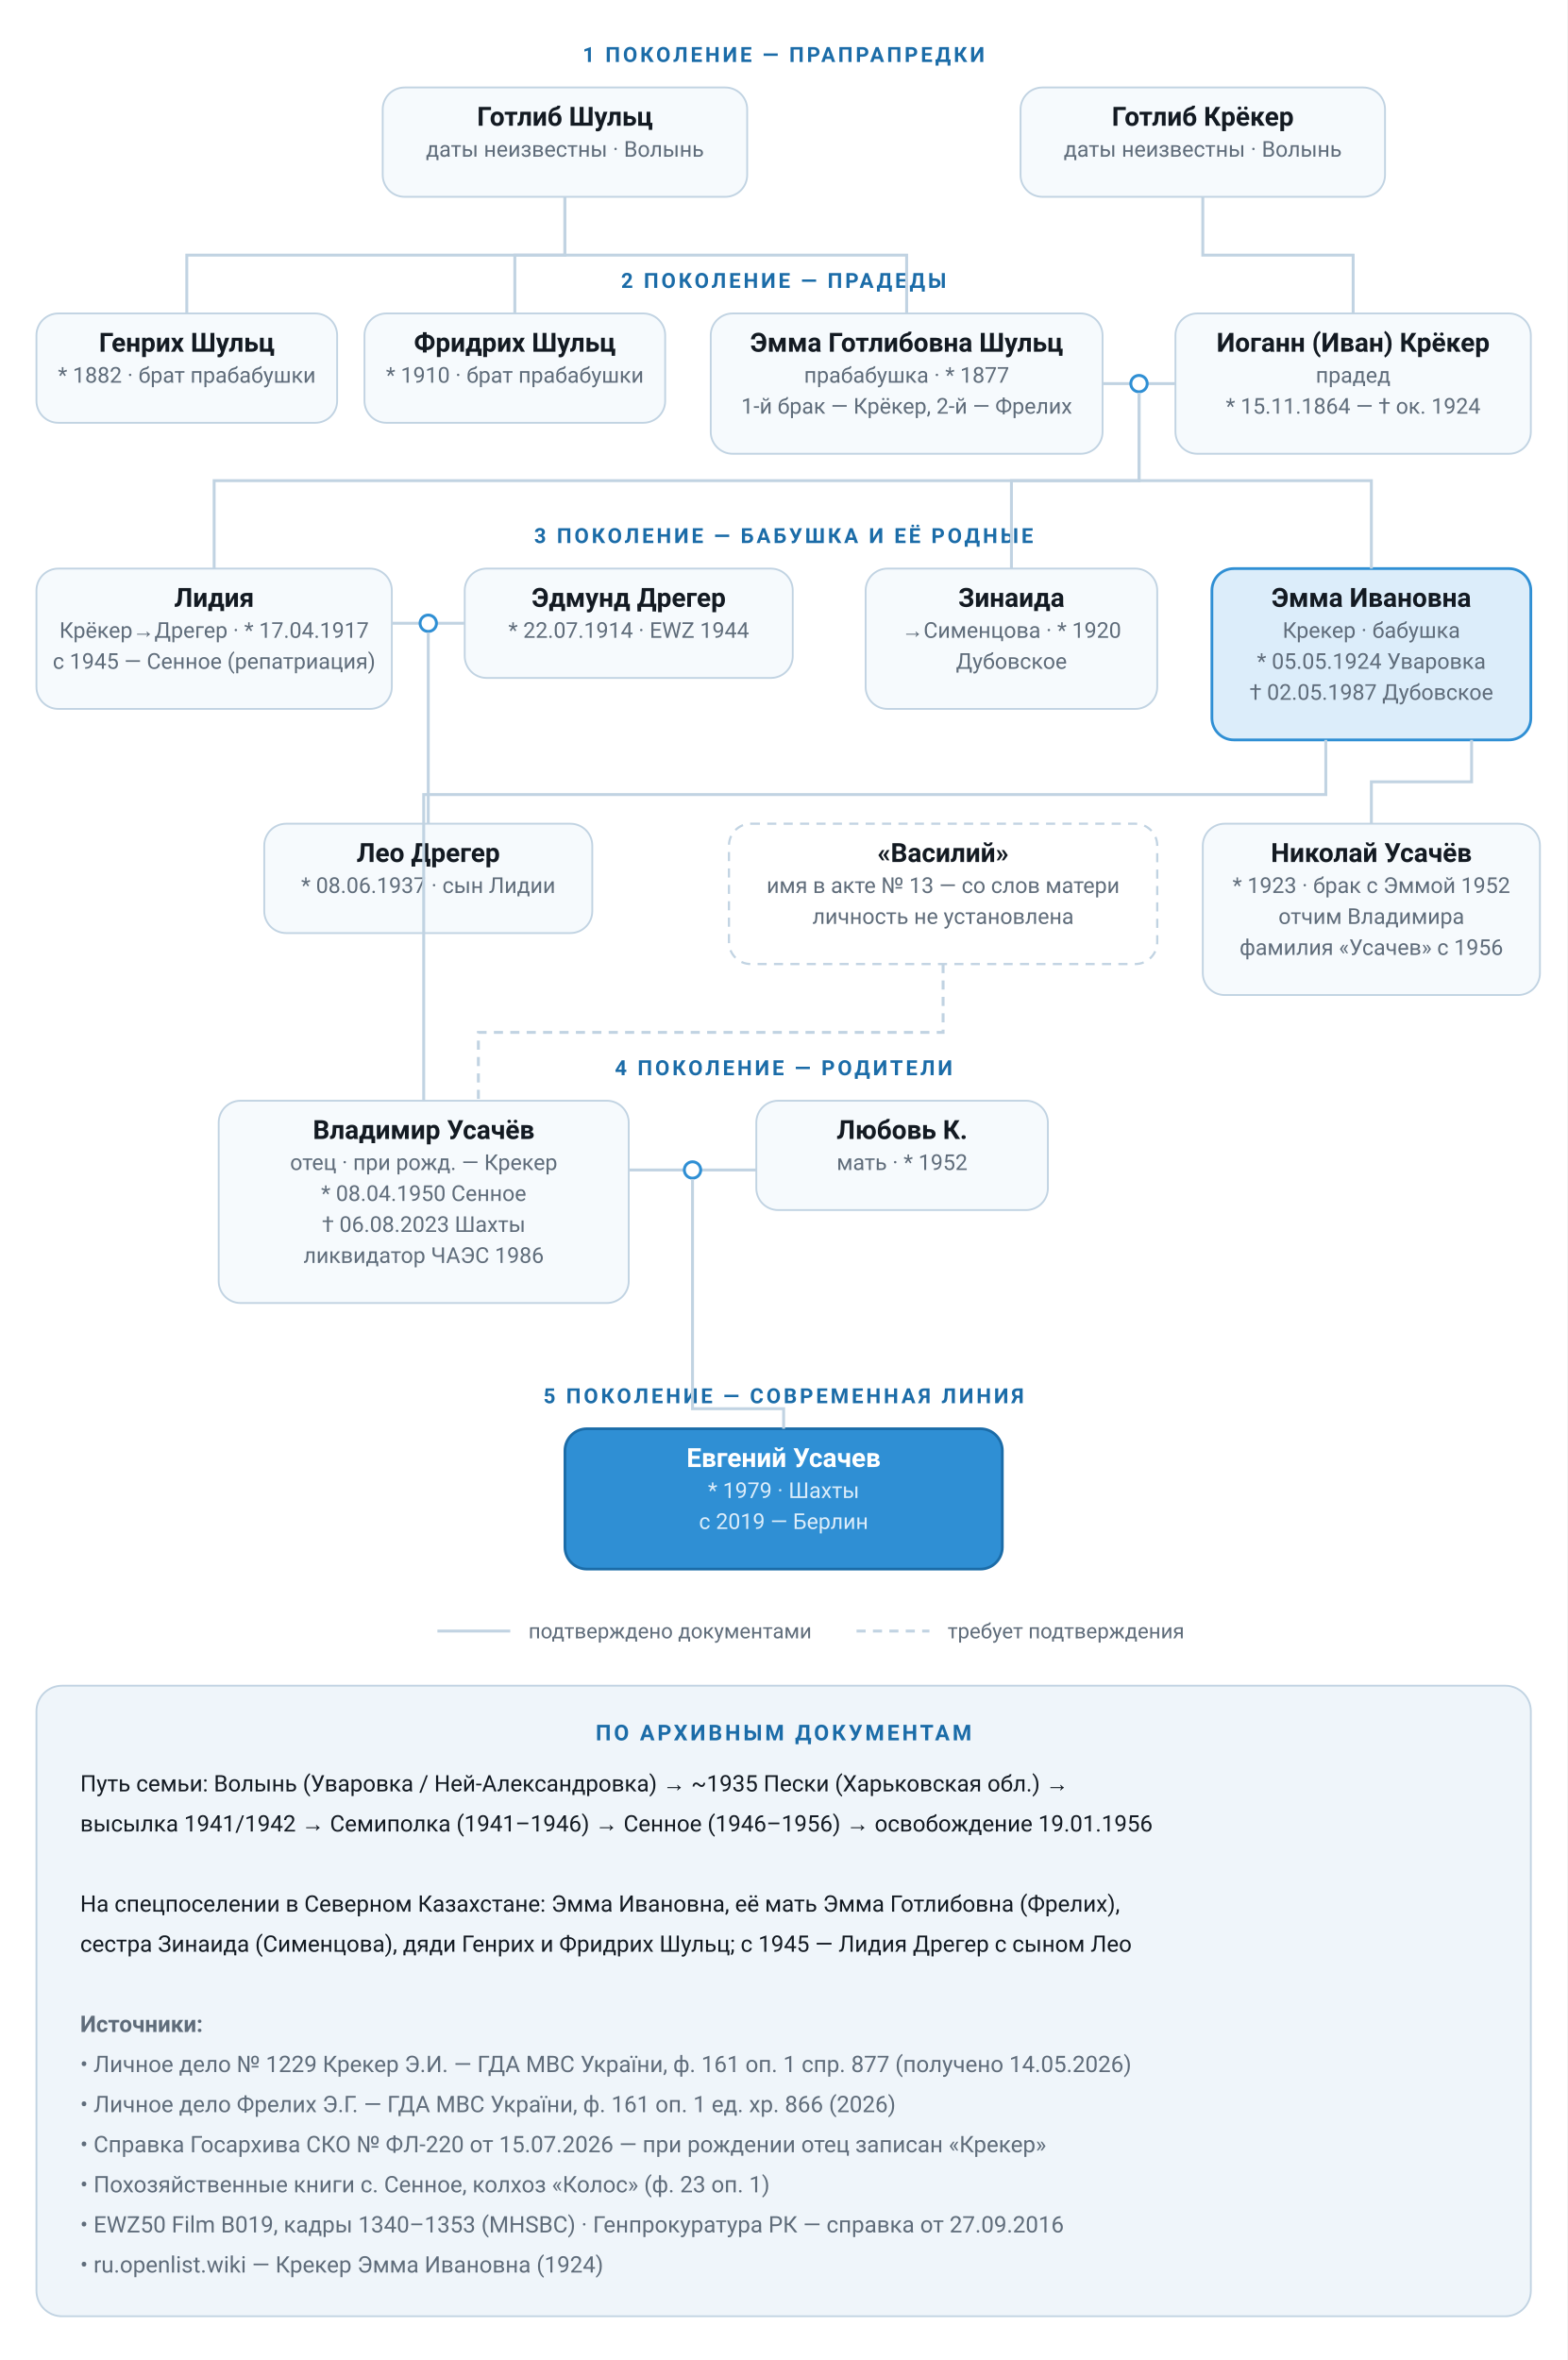
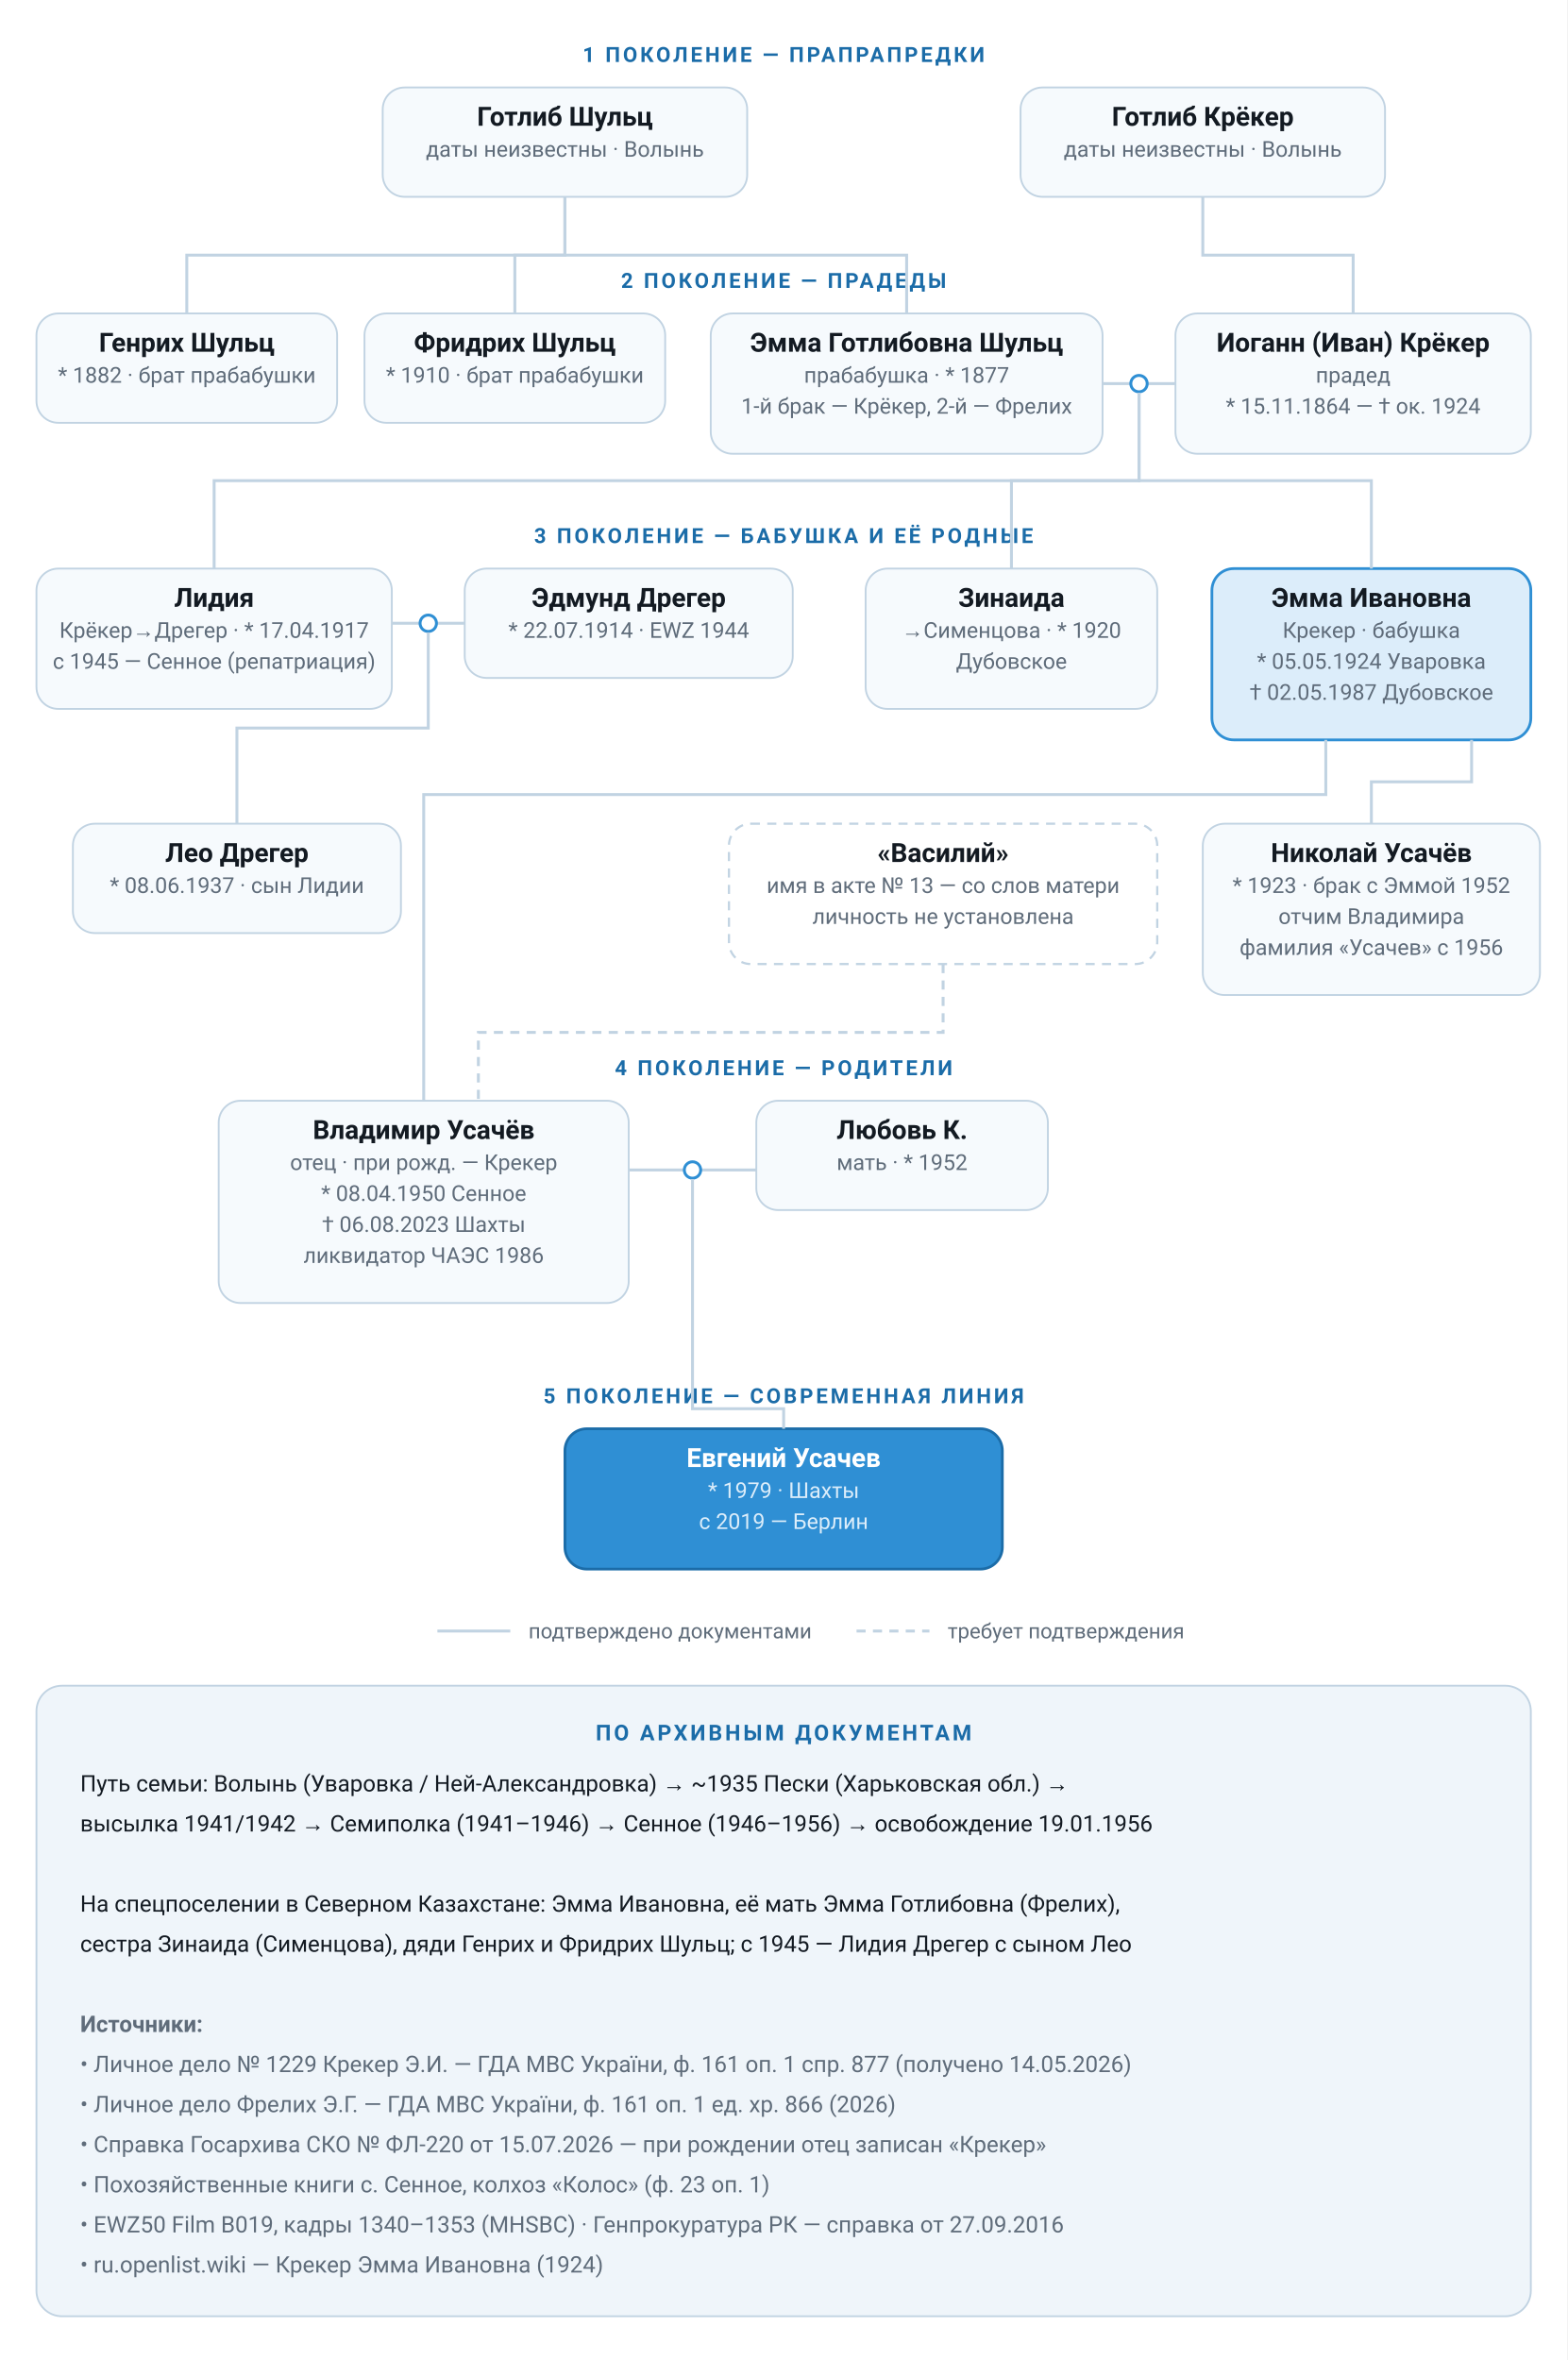
<svg xmlns="http://www.w3.org/2000/svg" width="100%" viewBox="0 0 860 1295" role="img" font-family="-apple-system, BlinkMacSystemFont, 'Segoe UI', Roboto, 'Helvetica Neue', Arial, sans-serif">
  <rect x="0" y="0" width="860" height="1295" fill="#ffffff" />
  <text x="430" y="34" text-anchor="middle" font-size="11.5" font-weight="700" letter-spacing="1.5" fill="#1b6ca8">1 ПОКОЛЕНИЕ — ПРАПРАПРЕДКИ</text>
  <rect x="210" y="48" width="200" height="60" rx="12" fill="#f6fafd" stroke="#c1d3e2" stroke-width="1" />
  <text x="310" y="69" text-anchor="middle" font-size="14.5" font-weight="600" fill="#131a22">Готлиб Шульц</text>
  <text x="310" y="86" text-anchor="middle" font-size="12" fill="#5f6c7a">даты неизвестны · Волынь</text>
  <rect x="560" y="48" width="200" height="60" rx="12" fill="#f6fafd" stroke="#c1d3e2" stroke-width="1" />
  <text x="660" y="69" text-anchor="middle" font-size="14.5" font-weight="600" fill="#131a22">Готлиб Крёкер</text>
  <text x="660" y="86" text-anchor="middle" font-size="12" fill="#5f6c7a">даты неизвестны · Волынь</text>
  <text x="430" y="158" text-anchor="middle" font-size="11.5" font-weight="700" letter-spacing="1.5" fill="#1b6ca8">2 ПОКОЛЕНИЕ — ПРАДЕДЫ</text>
  <rect x="20" y="172" width="165" height="60" rx="12" fill="#f6fafd" stroke="#c1d3e2" stroke-width="1" />
  <text x="102.5" y="193" text-anchor="middle" font-size="14.5" font-weight="600" fill="#131a22">Генрих Шульц</text>
  <text x="102.5" y="210" text-anchor="middle" font-size="12" fill="#5f6c7a">* 1882 · брат прабабушки</text>
  <rect x="200" y="172" width="165" height="60" rx="12" fill="#f6fafd" stroke="#c1d3e2" stroke-width="1" />
  <text x="282.5" y="193" text-anchor="middle" font-size="14.5" font-weight="600" fill="#131a22">Фридрих Шульц</text>
  <text x="282.5" y="210" text-anchor="middle" font-size="12" fill="#5f6c7a">* 1910 · брат прабабушки</text>
  <rect x="390" y="172" width="215" height="77" rx="12" fill="#f6fafd" stroke="#c1d3e2" stroke-width="1" />
  <text x="497.5" y="193" text-anchor="middle" font-size="14.5" font-weight="600" fill="#131a22">Эмма Готлибовна Шульц</text>
  <text x="497.5" y="210" text-anchor="middle" font-size="12" fill="#5f6c7a">прабабушка · * 1877</text>
  <text x="497.5" y="227" text-anchor="middle" font-size="12" fill="#5f6c7a">1-й брак — Крёкер, 2-й — Фрелих</text>
  <rect x="645" y="172" width="195" height="77" rx="12" fill="#f6fafd" stroke="#c1d3e2" stroke-width="1" />
  <text x="742.5" y="193" text-anchor="middle" font-size="14.5" font-weight="600" fill="#131a22">Иоганн (Иван) Крёкер</text>
  <text x="742.5" y="210" text-anchor="middle" font-size="12" fill="#5f6c7a">прадед</text>
  <text x="742.5" y="227" text-anchor="middle" font-size="12" fill="#5f6c7a">* 15.11.1864 — † ок. 1924</text>
  <path d="M 310 108 V 140 H 102.5 V 172" stroke="#c1d3e2" stroke-width="1.6" fill="none" />
  <path d="M 310 108 V 140 H 282.5 V 172" stroke="#c1d3e2" stroke-width="1.6" fill="none" />
  <path d="M 310 108 V 140 H 497.5 V 172" stroke="#c1d3e2" stroke-width="1.6" fill="none" />
  <path d="M 660 108 V 140 H 742.5 V 172" stroke="#c1d3e2" stroke-width="1.6" fill="none" />
  <path d="M 605 210.5 L 645 210.5" stroke="#c1d3e2" stroke-width="1.6" fill="none" />
  <circle cx="625" cy="210.5" r="4.5" fill="#ffffff" stroke="#2f8fd4" stroke-width="1.6" />
  <text x="430" y="298" text-anchor="middle" font-size="11.5" font-weight="700" letter-spacing="1.5" fill="#1b6ca8">3 ПОКОЛЕНИЕ — БАБУШКА И ЕЁ РОДНЫЕ</text>
  <rect x="20" y="312" width="195" height="77" rx="12" fill="#f6fafd" stroke="#c1d3e2" stroke-width="1" />
  <text x="117.5" y="333" text-anchor="middle" font-size="14.5" font-weight="600" fill="#131a22">Лидия</text>
  <text x="117.5" y="350" text-anchor="middle" font-size="12" fill="#5f6c7a">Крёкер→Дрегер · * 17.04.1917</text>
  <text x="117.5" y="367" text-anchor="middle" font-size="12" fill="#5f6c7a">с 1945 — Сенное (репатриация)</text>
  <rect x="255" y="312" width="180" height="60" rx="12" fill="#f6fafd" stroke="#c1d3e2" stroke-width="1" />
  <text x="345" y="333" text-anchor="middle" font-size="14.5" font-weight="600" fill="#131a22">Эдмунд Дрегер</text>
  <text x="345" y="350" text-anchor="middle" font-size="12" fill="#5f6c7a">* 22.07.1914 · EWZ 1944</text>
  <rect x="475" y="312" width="160" height="77" rx="12" fill="#f6fafd" stroke="#c1d3e2" stroke-width="1" />
  <text x="555" y="333" text-anchor="middle" font-size="14.5" font-weight="600" fill="#131a22">Зинаида</text>
  <text x="555" y="350" text-anchor="middle" font-size="12" fill="#5f6c7a">→Сименцова · * 1920</text>
  <text x="555" y="367" text-anchor="middle" font-size="12" fill="#5f6c7a">Дубовское</text>
  <rect x="665" y="312" width="175" height="94" rx="12" fill="#dcedfa" stroke="#2f8fd4" stroke-width="1.5" />
  <text x="752.5" y="333" text-anchor="middle" font-size="14.5" font-weight="600" fill="#131a22">Эмма Ивановна</text>
  <text x="752.5" y="350" text-anchor="middle" font-size="12" fill="#5f6c7a">Крекер · бабушка</text>
  <text x="752.5" y="367" text-anchor="middle" font-size="12" fill="#5f6c7a">* 05.05.1924 Уваровка</text>
  <text x="752.5" y="384" text-anchor="middle" font-size="12" fill="#5f6c7a">† 02.05.1987 Дубовское</text>
  <path d="M 625 215.5 V 263.75 H 117.5 V 312" stroke="#c1d3e2" stroke-width="1.6" fill="none" />
  <path d="M 625 215.5 V 263.75 H 555 V 312" stroke="#c1d3e2" stroke-width="1.6" fill="none" />
  <path d="M 625 215.5 V 263.75 H 752.5 V 312" stroke="#c1d3e2" stroke-width="1.6" fill="none" />
  <path d="M 215 342 L 255 342" stroke="#c1d3e2" stroke-width="1.6" fill="none" />
  <circle cx="235" cy="342" r="4.5" fill="#ffffff" stroke="#2f8fd4" stroke-width="1.6" />
-   <rect x="145" y="452" width="180" height="60" rx="12" fill="#f6fafd" stroke="#c1d3e2" stroke-width="1" />
-   <text x="235" y="473" text-anchor="middle" font-size="14.5" font-weight="600" fill="#131a22">Лео Дрегер</text>
-   <text x="235" y="490" text-anchor="middle" font-size="12" fill="#5f6c7a">* 08.06.1937 · сын Лидии</text>
-   <path d="M 235 347 L 235 452" stroke="#c1d3e2" stroke-width="1.6" fill="none" />
+   <rect x="40" y="452" width="180" height="60" rx="12" fill="#f6fafd" stroke="#c1d3e2" stroke-width="1" />
+   <text x="130" y="473" text-anchor="middle" font-size="14.5" font-weight="600" fill="#131a22">Лео Дрегер</text>
+   <text x="130" y="490" text-anchor="middle" font-size="12" fill="#5f6c7a">* 08.06.1937 · сын Лидии</text>
+   <path d="M 235 347 V 399.5 H 130 V 452" stroke="#c1d3e2" stroke-width="1.6" fill="none" />
  <rect x="400" y="452" width="235" height="77" rx="12" fill="#ffffff" stroke="#c1d3e2" stroke-width="1.2" stroke-dasharray="5,4" />
  <text x="517.5" y="473" text-anchor="middle" font-size="14.5" font-weight="600" fill="#131a22">«Василий»</text>
  <text x="517.5" y="490" text-anchor="middle" font-size="12" fill="#5f6c7a">имя в акте № 13 — со слов матери</text>
  <text x="517.5" y="507" text-anchor="middle" font-size="12" fill="#5f6c7a">личность не установлена</text>
  <rect x="660" y="452" width="185" height="94" rx="12" fill="#f6fafd" stroke="#c1d3e2" stroke-width="1" />
  <text x="752.5" y="473" text-anchor="middle" font-size="14.5" font-weight="600" fill="#131a22">Николай Усачёв</text>
  <text x="752.5" y="490" text-anchor="middle" font-size="12" fill="#5f6c7a">* 1923 · брак с Эммой 1952</text>
  <text x="752.5" y="507" text-anchor="middle" font-size="12" fill="#5f6c7a">отчим Владимира</text>
  <text x="752.5" y="524" text-anchor="middle" font-size="12" fill="#5f6c7a">фамилия «Усачев» с 1956</text>
  <path d="M 807.5 406 V 429 H 752.5 V 452" stroke="#c1d3e2" stroke-width="1.6" fill="none" />
  <text x="430" y="590" text-anchor="middle" font-size="11.5" font-weight="700" letter-spacing="1.5" fill="#1b6ca8">4 ПОКОЛЕНИЕ — РОДИТЕЛИ</text>
  <rect x="120" y="604" width="225" height="111" rx="12" fill="#f6fafd" stroke="#c1d3e2" stroke-width="1" />
  <text x="232.5" y="625" text-anchor="middle" font-size="14.5" font-weight="600" fill="#131a22">Владимир Усачёв</text>
  <text x="232.5" y="642" text-anchor="middle" font-size="12" fill="#5f6c7a">отец · при рожд. — Крекер</text>
  <text x="232.5" y="659" text-anchor="middle" font-size="12" fill="#5f6c7a">* 08.04.1950 Сенное</text>
  <text x="232.5" y="676" text-anchor="middle" font-size="12" fill="#5f6c7a">† 06.08.2023 Шахты</text>
  <text x="232.5" y="693" text-anchor="middle" font-size="12" fill="#5f6c7a">ликвидатор ЧАЭС 1986</text>
  <rect x="415" y="604" width="160" height="60" rx="12" fill="#f6fafd" stroke="#c1d3e2" stroke-width="1" />
  <text x="495" y="625" text-anchor="middle" font-size="14.5" font-weight="600" fill="#131a22">Любовь К.</text>
  <text x="495" y="642" text-anchor="middle" font-size="12" fill="#5f6c7a">мать · * 1952</text>
  <path d="M 727.5 406 V 436 H 232.5 V 604" stroke="#c1d3e2" stroke-width="1.6" fill="none" />
  <path d="M 517.5 529 V 566.5 H 262.5 V 604" stroke="#c1d3e2" stroke-width="1.6" fill="none" stroke-dasharray="5,4" />
  <path d="M 345 642 L 415 642" stroke="#c1d3e2" stroke-width="1.6" fill="none" />
  <circle cx="380" cy="642" r="4.5" fill="#ffffff" stroke="#2f8fd4" stroke-width="1.6" />
  <text x="430" y="770" text-anchor="middle" font-size="11.5" font-weight="700" letter-spacing="1.5" fill="#1b6ca8">5 ПОКОЛЕНИЕ — СОВРЕМЕННАЯ ЛИНИЯ</text>
  <rect x="310" y="784" width="240" height="77" rx="12" fill="#2f8fd4" stroke="#1b6ca8" stroke-width="1.5" />
  <text x="430" y="805" text-anchor="middle" font-size="14.5" font-weight="600" fill="#ffffff">Евгений Усачев</text>
  <text x="430" y="822" text-anchor="middle" font-size="12" fill="#dcedfa">* 1979 · Шахты</text>
  <text x="430" y="839" text-anchor="middle" font-size="12" fill="#dcedfa">с 2019 — Берлин</text>
  <path d="M 380 647 L 380 762" stroke="#c1d3e2" stroke-width="1.6" fill="none" />
  <path d="M 380 762 V 773 H 430 V 784" stroke="#c1d3e2" stroke-width="1.6" fill="none" />
  <line x1="240" y1="895" x2="280" y2="895" stroke="#c1d3e2" stroke-width="1.6" />
  <text x="290" y="899" font-size="11.5" fill="#5f6c7a">подтверждено документами</text>
  <line x1="470" y1="895" x2="510" y2="895" stroke="#c1d3e2" stroke-width="1.6" stroke-dasharray="5,4" />
  <text x="520" y="899" font-size="11.5" fill="#5f6c7a">требует подтверждения</text>
  <rect x="20" y="925" width="820" height="346" rx="14" fill="#eff5fa" stroke="#c1d3e2" stroke-width="1" />
  <text x="430" y="955" text-anchor="middle" font-size="12" font-weight="700" letter-spacing="1.5" fill="#1b6ca8">ПО АРХИВНЫМ ДОКУМЕНТАМ</text>
  <text x="44" y="983" font-size="12.5" fill="#131a22">Путь семьи: Волынь (Уваровка / Ней-Александровка) → ~1935 Пески (Харьковская обл.) →</text>
  <text x="44" y="1005" font-size="12.5" fill="#131a22">высылка 1941/1942 → Семиполка (1941–1946) → Сенное (1946–1956) → освобождение 19.01.1956</text>
  <text x="44" y="1049" font-size="12.5" fill="#131a22">На спецпоселении в Северном Казахстане: Эмма Ивановна, её мать Эмма Готлибовна (Фрелих),</text>
  <text x="44" y="1071" font-size="12.5" fill="#131a22">сестра Зинаида (Сименцова), дяди Генрих и Фридрих Шульц; с 1945 — Лидия Дрегер с сыном Лео</text>
  <text x="44" y="1115" font-size="12.5" font-weight="600" fill="#5f6c7a">Источники:</text>
  <text x="44" y="1137" font-size="12.5" fill="#5f6c7a">• Личное дело № 1229 Крекер Э.И. — ГДА МВС України, ф. 161 оп. 1 спр. 877 (получено 14.05.2026)</text>
  <text x="44" y="1159" font-size="12.5" fill="#5f6c7a">• Личное дело Фрелих Э.Г. — ГДА МВС України, ф. 161 оп. 1 ед. хр. 866 (2026)</text>
  <text x="44" y="1181" font-size="12.5" fill="#5f6c7a">• Справка Госархива СКО № ФЛ-220 от 15.07.2026 — при рождении отец записан «Крекер»</text>
  <text x="44" y="1203" font-size="12.5" fill="#5f6c7a">• Похозяйственные книги с. Сенное, колхоз «Колос» (ф. 23 оп. 1)</text>
  <text x="44" y="1225" font-size="12.5" fill="#5f6c7a">• EWZ50 Film B019, кадры 1340–1353 (MHSBC) · Генпрокуратура РК — справка от 27.09.2016</text>
  <text x="44" y="1247" font-size="12.5" fill="#5f6c7a">• ru.openlist.wiki — Крекер Эмма Ивановна (1924)</text>
</svg>
